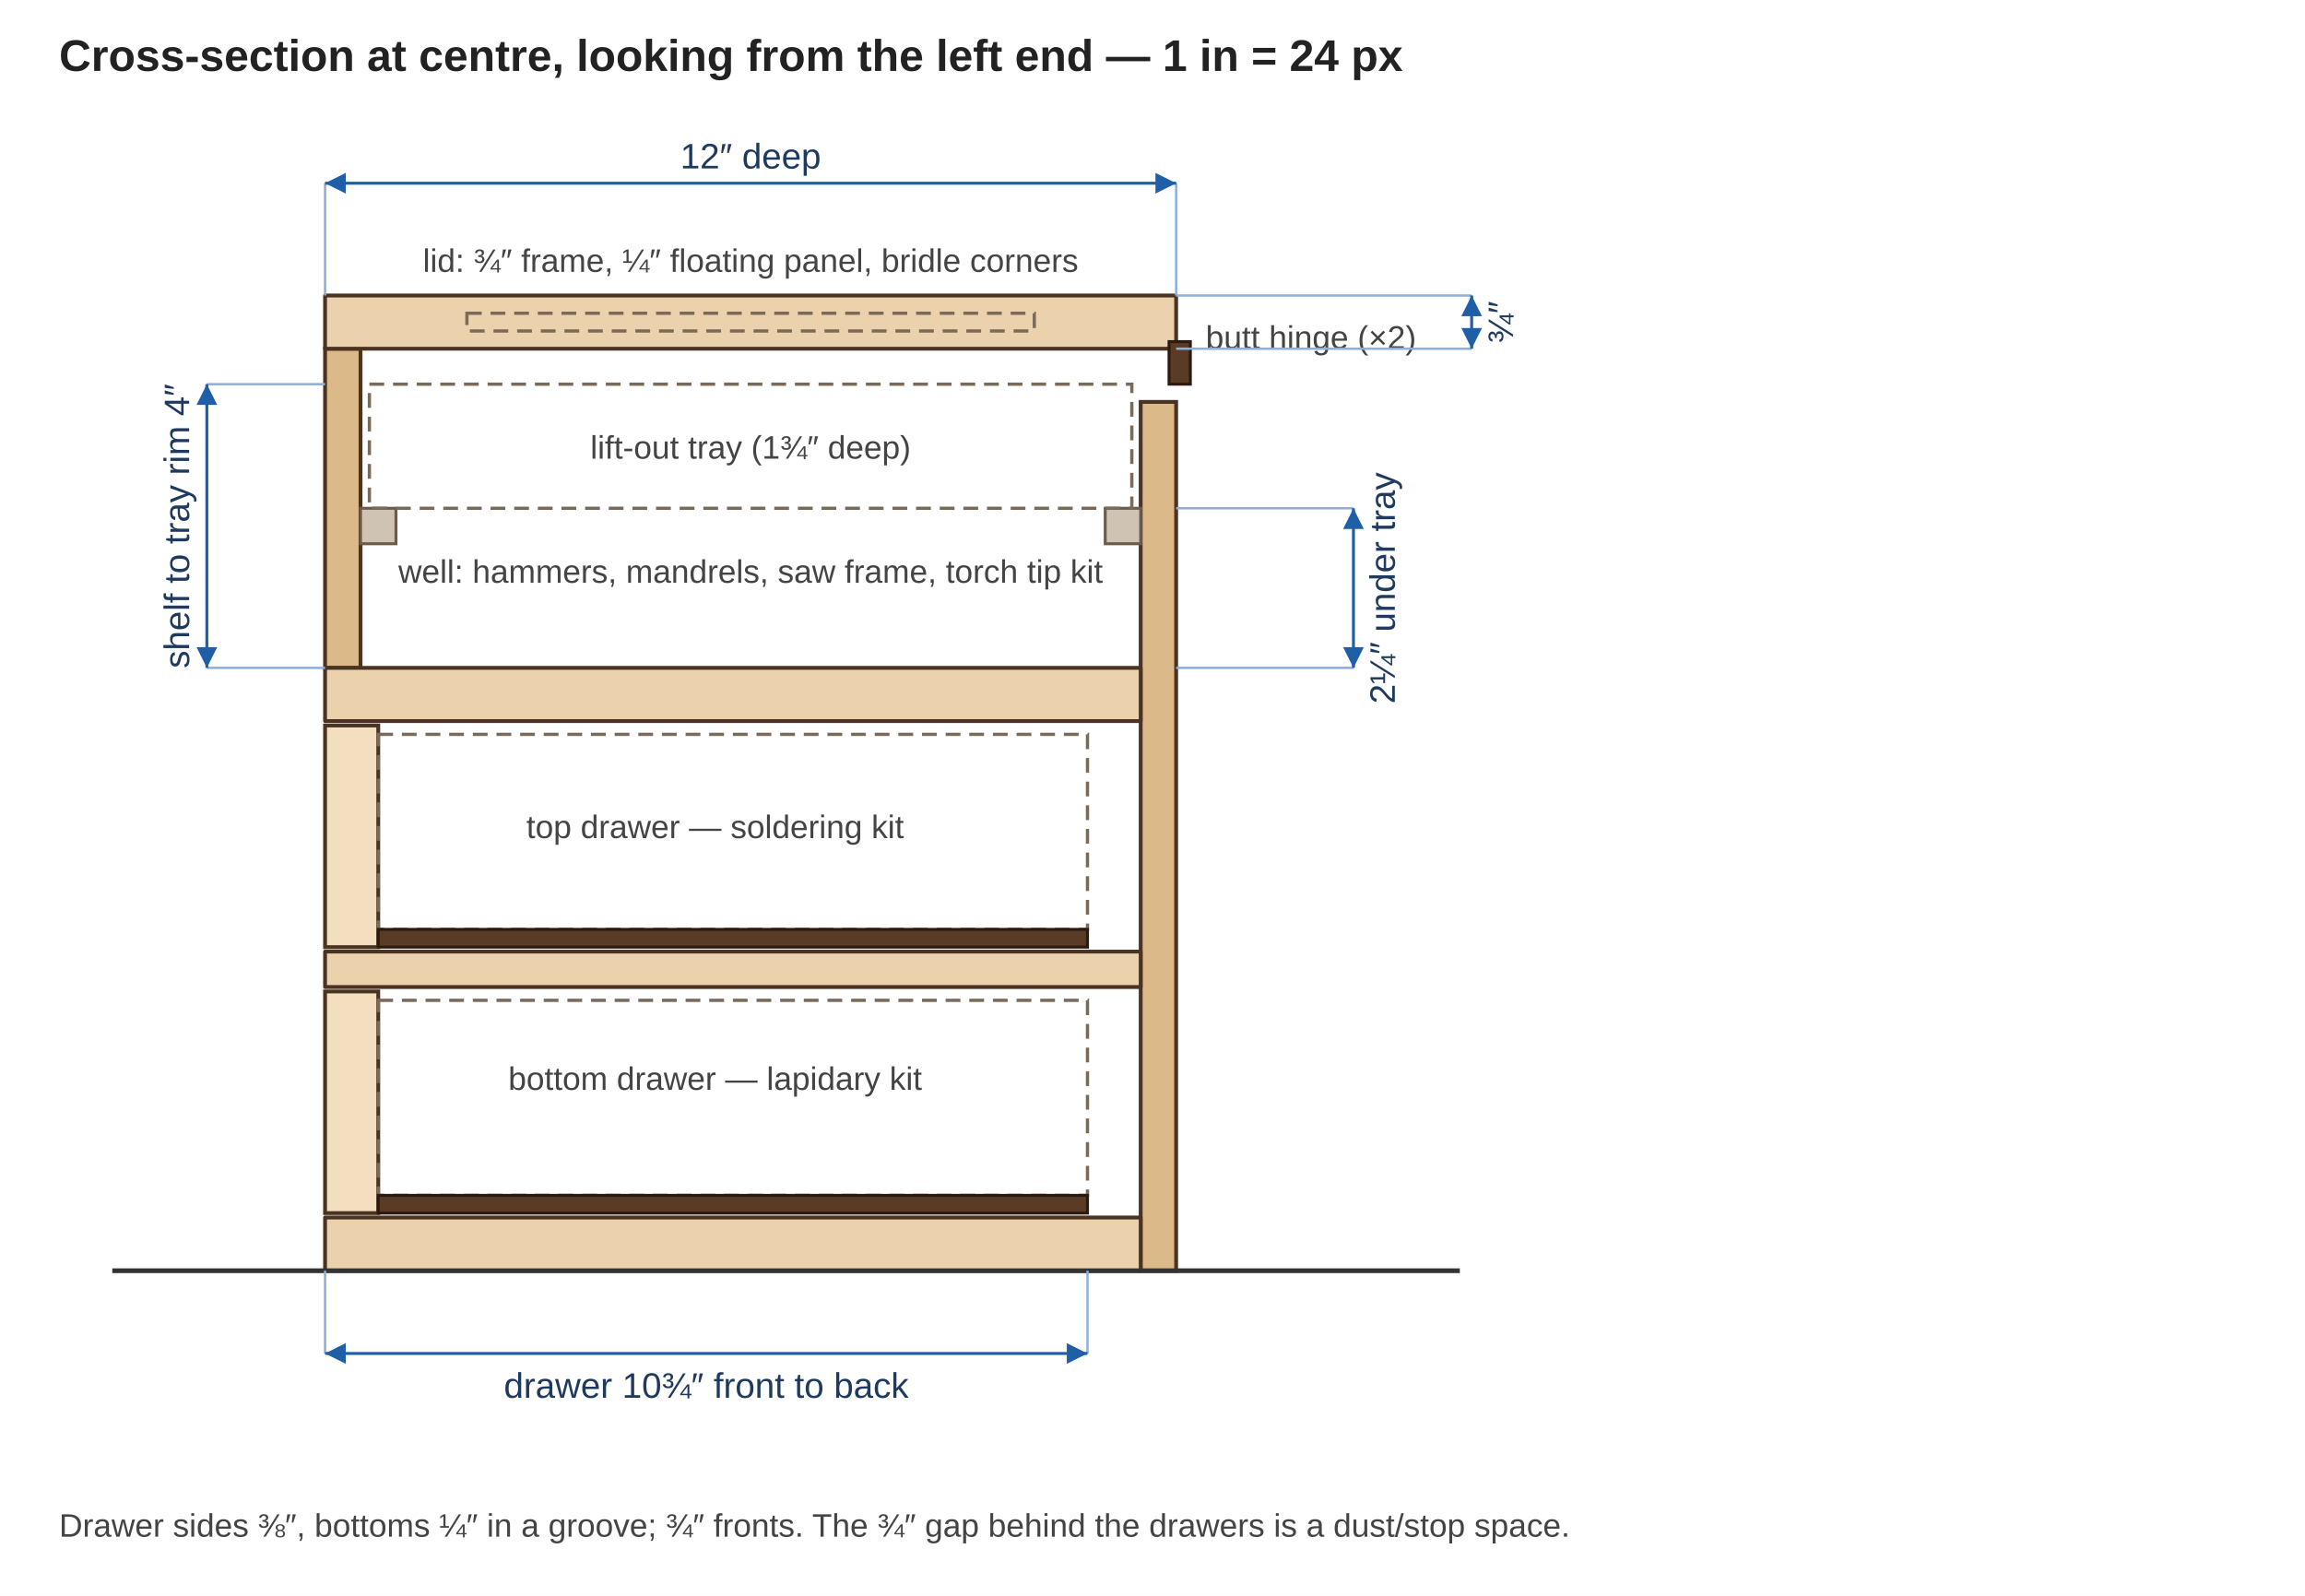
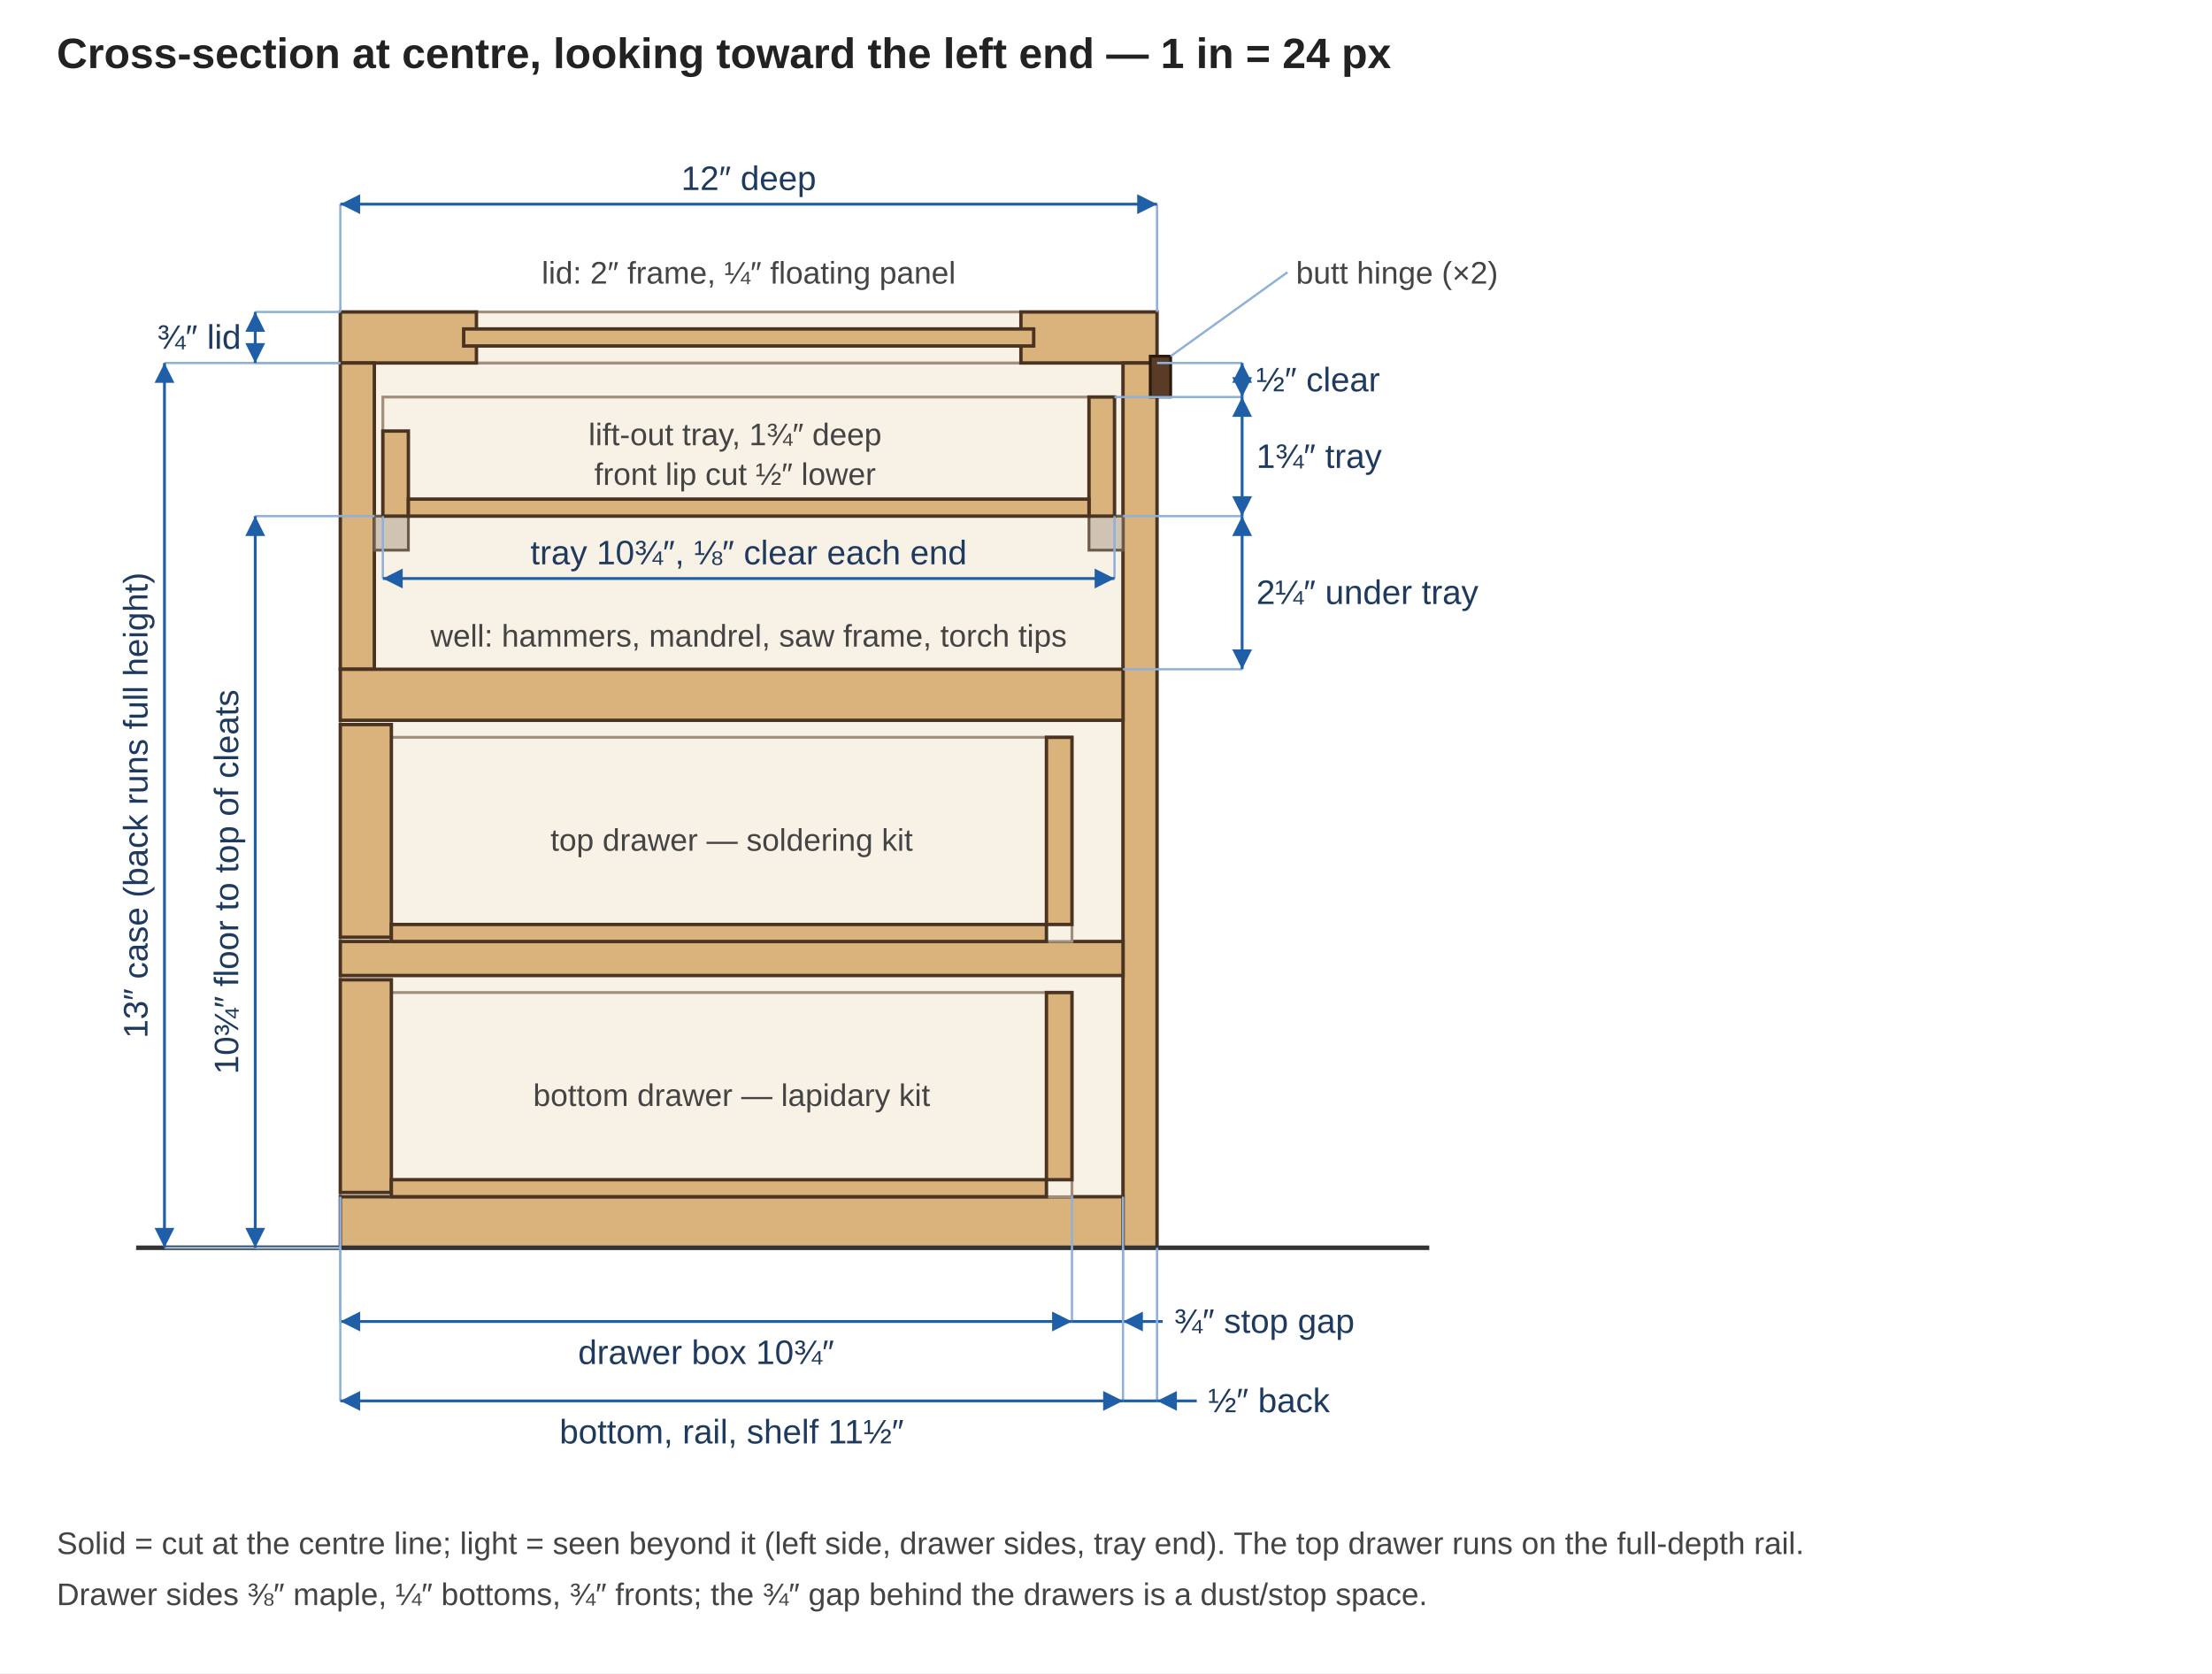
- <svg xmlns="http://www.w3.org/2000/svg" viewBox="0 0 780 540" width="780" height="540" role="img" aria-label="Jeweler's traveling chest, cross-section">
+ <svg xmlns="http://www.w3.org/2000/svg" viewBox="0 0 780 590" width="780" height="590" role="img" aria-label="Jeweler's traveling chest, cross-section">
  <style>
  .bg{fill:#fff}
  .wood{fill:#ecd2ac;stroke:#4a3320;stroke-width:1.3;stroke-linejoin:round}
  .leg{fill:#dcb988;stroke:#4a3320;stroke-width:1.3}
  .face{fill:#f3dfbf;stroke:#4a3320;stroke-width:1.3}
  .pull{fill:#5a3b26;stroke:#2b1a0f;stroke-width:1}
  .shelf{fill:#e6c79c;stroke:#4a3320;stroke-width:1.3}
  .hid{fill:none;stroke:#7a6a5a;stroke-width:1.1;stroke-dasharray:5 3}
  .spacer{fill:#cfc3b4;stroke:#6b5b4b;stroke-width:1}
  .floor{stroke:#333;stroke-width:1.6}
  .dim{stroke:#1f5fa8;stroke-width:1;fill:none}
  .ext{stroke:#8fb0d8;stroke-width:.8}
  .t{font:12px 'Helvetica Neue',Arial,sans-serif;fill:#1f3a5f}
  .n{font:11px 'Helvetica Neue',Arial,sans-serif;fill:#444}
  .h{font:600 15px 'Helvetica Neue',Arial,sans-serif;fill:#222}
</style>
  <defs>
    <marker id="a" viewBox="0 0 8 8" refX="8" refY="4" markerWidth="7" markerHeight="7" orient="auto-start-reverse">
      <path d="M0,0 L8,4 L0,8 z" fill="#1f5fa8" />
    </marker>
  </defs>
-   <rect class="bg" width="780" height="540" />
-   <text class="h" x="20.0" y="24.0" text-anchor="start">Cross-section at centre, looking from the left end — 1 in = 24 px</text>
-   <rect class="leg" x="110.00" y="118.00" width="12.00" height="108.00" />
-   <rect class="leg" x="386.00" y="136.00" width="12.00" height="294.00" />
-   <rect class="wood" x="110.00" y="412.00" width="276.00" height="18.00" />
-   <rect class="wood" x="110.00" y="226.00" width="276.00" height="18.00" />
-   <rect class="wood" x="110.00" y="100.00" width="288.00" height="18.00" />
-   <rect class="hid" x="158.00" y="106.00" width="192.00" height="6.00" />
-   <text class="n" x="254.0" y="92.0" text-anchor="middle">lid: ¾″ frame, ¼″ floating panel, bridle corners</text>
-   <rect class="spacer" x="122.00" y="172.00" width="12.00" height="12.00" />
-   <rect class="spacer" x="374.00" y="172.00" width="12.00" height="12.00" />
-   <rect class="hid" x="125.00" y="130.00" width="258.00" height="42.00" />
-   <text class="n" x="254.0" y="155.2" text-anchor="middle">lift-out tray (1¾″ deep)</text>
-   <text class="n" x="254.0" y="197.2" text-anchor="middle">well: hammers, mandrels, saw frame, torch tip kit</text>
-   <rect class="face" x="110.00" y="335.50" width="18.00" height="75.00" />
-   <rect class="hid" x="128.00" y="338.50" width="240.00" height="66.00" />
-   <rect class="pull" x="128.00" y="404.50" width="240.00" height="6.00" />
-   <rect class="wood" x="110.00" y="335.50" width="0.00" height="75.00" />
-   <rect class="face" x="110.00" y="245.50" width="18.00" height="75.00" />
-   <rect class="hid" x="128.00" y="248.50" width="240.00" height="66.00" />
-   <rect class="pull" x="128.00" y="314.50" width="240.00" height="6.00" />
-   <rect class="wood" x="110.00" y="245.50" width="0.00" height="75.00" />
-   <rect class="wood" x="110.00" y="322.00" width="276.00" height="12.00" />
-   <text class="n" x="242.0" y="283.6" text-anchor="middle">top drawer — soldering kit</text>
-   <text class="n" x="242.0" y="368.8" text-anchor="middle">bottom drawer — lapidary kit</text>
-   <rect class="pull" x="395.60" y="115.60" width="7.20" height="14.40" />
-   <text class="n" x="408.0" y="118.0" text-anchor="start">butt hinge (×2)</text>
-   <line class="floor" x1="38.0" y1="430.0" x2="494.0" y2="430.0" />
-   <line class="ext" x1="110.0" y1="62.0" x2="110.0" y2="100.0" />
-   <line class="ext" x1="398.0" y1="62.0" x2="398.0" y2="100.0" />
-   <line class="dim" x1="110.0" y1="62.0" x2="398.0" y2="62.0" marker-start="url(#a)" marker-end="url(#a)" />
-   <text class="t" x="254.0" y="57.0" text-anchor="middle">12″ deep</text>
-   <line class="ext" x1="70.0" y1="130.0" x2="110.0" y2="130.0" />
-   <line class="ext" x1="70.0" y1="226.0" x2="110.0" y2="226.0" />
-   <line class="dim" x1="70.0" y1="130.0" x2="70.0" y2="226.0" marker-start="url(#a)" marker-end="url(#a)" />
-   <text class="t" transform="translate(64.0,178.0) rotate(-90)" text-anchor="middle">shelf to tray rim 4″</text>
-   <line class="ext" x1="458.0" y1="172.0" x2="398.0" y2="172.0" />
-   <line class="ext" x1="458.0" y1="226.0" x2="398.0" y2="226.0" />
-   <line class="dim" x1="458.0" y1="172.0" x2="458.0" y2="226.0" marker-start="url(#a)" marker-end="url(#a)" />
-   <text class="t" transform="translate(472.0,199.0) rotate(-90)" text-anchor="middle">2¼″ under tray</text>
-   <line class="ext" x1="498.0" y1="100.0" x2="398.0" y2="100.0" />
-   <line class="ext" x1="498.0" y1="118.0" x2="398.0" y2="118.0" />
-   <line class="dim" x1="498.0" y1="100.0" x2="498.0" y2="118.0" marker-start="url(#a)" marker-end="url(#a)" />
-   <text class="t" transform="translate(512.0,109.0) rotate(-90)" text-anchor="middle">¾″</text>
-   <line class="ext" x1="110.0" y1="458.0" x2="110.0" y2="430.0" />
-   <line class="ext" x1="368.0" y1="458.0" x2="368.0" y2="430.0" />
-   <line class="dim" x1="110.0" y1="458.0" x2="368.0" y2="458.0" marker-start="url(#a)" marker-end="url(#a)" />
-   <text class="t" x="239.0" y="473.0" text-anchor="middle">drawer 10¾″ front to back</text>
-   <text class="n" x="20.0" y="520.0" text-anchor="start">Drawer sides ⅜″, bottoms ¼″ in a groove; ¾″ fronts. The ¾″ gap behind the drawers is a dust/stop space.</text>
+   <defs>
+     <pattern id="jh" width="6" height="6" patternUnits="userSpaceOnUse" patternTransform="rotate(45)">
+       <line x1="0" y1="0" x2="0" y2="6" stroke="#8a6a4a" stroke-width="1" />
+     </pattern>
+   </defs>
+   <style>
+   .cut{fill:#d9b27c;stroke:#4a3320;stroke-width:1.2}
+   .beyond{fill:#f8f1e6;stroke:#a08f7c;stroke-width:1}
+   .groove{fill:#e6d6bf;stroke:#7a6a5a;stroke-width:1;stroke-dasharray:4 2}
+   .dt{fill:url(#jh);stroke:#4a3320;stroke-width:1}
+ </style>
+   <rect class="bg" width="780" height="590" />
+   <text class="h" x="20.0" y="24.0" text-anchor="start">Cross-section at centre, looking toward the left end — 1 in = 24 px</text>
+   <rect class="beyond" x="120.00" y="128.00" width="276.00" height="312.00" />
+   <rect class="beyond" x="168.00" y="110.00" width="192.00" height="18.00" />
+   <rect class="cut" x="120.00" y="110.00" width="48.00" height="18.00" />
+   <rect class="cut" x="360.00" y="110.00" width="48.00" height="18.00" />
+   <rect class="cut" x="163.50" y="116.00" width="201.00" height="6.00" />
+   <rect class="cut" x="120.00" y="128.00" width="12.00" height="108.00" />
+   <rect class="cut" x="396.00" y="128.00" width="12.00" height="312.00" />
+   <rect class="cut" x="120.00" y="422.00" width="276.00" height="18.00" />
+   <rect class="cut" x="120.00" y="332.00" width="276.00" height="12.00" />
+   <rect class="cut" x="120.00" y="236.00" width="276.00" height="18.00" />
+   <rect class="spacer" x="132.00" y="182.00" width="12.00" height="12.00" />
+   <rect class="spacer" x="384.00" y="182.00" width="12.00" height="12.00" />
+   <rect class="beyond" x="135.00" y="140.00" width="258.00" height="42.00" />
+   <rect class="cut" x="135.00" y="152.00" width="9.00" height="30.00" />
+   <rect class="cut" x="384.00" y="140.00" width="9.00" height="42.00" />
+   <rect class="cut" x="144.00" y="176.00" width="240.00" height="6.00" />
+   <text class="n" x="259.2" y="157.0" text-anchor="middle">lift-out tray, 1¾″ deep</text>
+   <text class="n" x="259.2" y="171.0" text-anchor="middle">front lip cut ½″ lower</text>
+   <rect class="beyond" x="138.00" y="260.00" width="240.00" height="72.00" />
+   <rect class="cut" x="120.00" y="255.50" width="18.00" height="75.00" />
+   <rect class="cut" x="138.00" y="326.00" width="231.00" height="6.00" />
+   <rect class="cut" x="369.00" y="260.00" width="9.00" height="66.00" />
+   <text class="n" x="258.0" y="300.0" text-anchor="middle">top drawer — soldering kit</text>
+   <rect class="beyond" x="138.00" y="350.00" width="240.00" height="72.00" />
+   <rect class="cut" x="120.00" y="345.50" width="18.00" height="75.00" />
+   <rect class="cut" x="138.00" y="416.00" width="231.00" height="6.00" />
+   <rect class="cut" x="369.00" y="350.00" width="9.00" height="66.00" />
+   <text class="n" x="258.0" y="390.0" text-anchor="middle">bottom drawer — lapidary kit</text>
+   <rect class="pull" x="405.60" y="125.60" width="7.20" height="14.40" />
+   <line class="ext" x1="412.8" y1="125.6" x2="454.0" y2="96.0" />
+   <text class="n" x="457.0" y="100.0" text-anchor="start">butt hinge (×2)</text>
+   <line class="floor" x1="48.0" y1="440.0" x2="504.0" y2="440.0" />
+   <line class="ext" x1="120.0" y1="72.0" x2="120.0" y2="110.0" />
+   <line class="ext" x1="408.0" y1="72.0" x2="408.0" y2="110.0" />
+   <line class="dim" x1="120.0" y1="72.0" x2="408.0" y2="72.0" marker-start="url(#a)" marker-end="url(#a)" />
+   <text class="t" x="264.0" y="67.0" text-anchor="middle">12″ deep</text>
+   <text class="n" x="264.0" y="100.0" text-anchor="middle">lid: 2″ frame, ¼″ floating panel</text>
+   <line class="ext" x1="58.0" y1="128.0" x2="120.0" y2="128.0" />
+   <line class="ext" x1="58.0" y1="440.0" x2="120.0" y2="440.0" />
+   <line class="dim" x1="58.0" y1="128.0" x2="58.0" y2="440.0" marker-start="url(#a)" marker-end="url(#a)" />
+   <text class="t" transform="translate(52.0,284.0) rotate(-90)" text-anchor="middle">13″ case (back runs full height)</text>
+   <line class="ext" x1="90.0" y1="182.0" x2="132.0" y2="182.0" />
+   <line class="ext" x1="90.0" y1="440.0" x2="120.0" y2="440.0" />
+   <line class="dim" x1="90.0" y1="182.0" x2="90.0" y2="440.0" marker-start="url(#a)" marker-end="url(#a)" />
+   <text class="t" transform="translate(84.0,311.0) rotate(-90)" text-anchor="middle">10¾″ floor to top of cleats</text>
+   <line class="ext" x1="90.0" y1="110.0" x2="120.0" y2="110.0" />
+   <line class="ext" x1="90.0" y1="128.0" x2="120.0" y2="128.0" />
+   <line class="dim" x1="90.0" y1="110.0" x2="90.0" y2="128.0" marker-start="url(#a)" marker-end="url(#a)" />
+   <text class="t" x="85.0" y="123.0" text-anchor="end">¾″ lid</text>
+   <line class="ext" x1="438.0" y1="182.0" x2="396.0" y2="182.0" />
+   <line class="ext" x1="438.0" y1="236.0" x2="396.0" y2="236.0" />
+   <line class="dim" x1="438.0" y1="182.0" x2="438.0" y2="236.0" marker-start="url(#a)" marker-end="url(#a)" />
+   <text class="t" x="443.0" y="213.0" text-anchor="start">2¼″ under tray</text>
+   <line class="ext" x1="438.0" y1="140.0" x2="393.0" y2="140.0" />
+   <line class="dim" x1="438.0" y1="140.0" x2="438.0" y2="182.0" marker-start="url(#a)" marker-end="url(#a)" />
+   <text class="t" x="443.0" y="165.0" text-anchor="start">1¾″ tray</text>
+   <line class="ext" x1="438.0" y1="128.0" x2="408.0" y2="128.0" />
+   <line class="dim" x1="438.0" y1="128.0" x2="438.0" y2="140.0" marker-start="url(#a)" marker-end="url(#a)" />
+   <text class="t" x="443.0" y="138.0" text-anchor="start">½″ clear</text>
+   <line class="ext" x1="135.0" y1="204.0" x2="135.0" y2="182.0" />
+   <line class="ext" x1="393.0" y1="204.0" x2="393.0" y2="182.0" />
+   <line class="dim" x1="135.0" y1="204.0" x2="393.0" y2="204.0" marker-start="url(#a)" marker-end="url(#a)" />
+   <text class="t" x="264.0" y="199.0" text-anchor="middle">tray 10¾″, ⅛″ clear each end</text>
+   <text class="n" x="264.0" y="228.0" text-anchor="middle">well: hammers, mandrel, saw frame, torch tips</text>
+   <line class="ext" x1="120.0" y1="466.0" x2="120.0" y2="422.0" />
+   <line class="ext" x1="378.0" y1="466.0" x2="378.0" y2="422.0" />
+   <line class="dim" x1="120.0" y1="466.0" x2="378.0" y2="466.0" marker-start="url(#a)" marker-end="url(#a)" />
+   <text class="t" x="249.0" y="481.0" text-anchor="middle">drawer box 10¾″</text>
+   <line class="ext" x1="396.0" y1="466.0" x2="396.0" y2="422.0" />
+   <line class="dim" x1="378.0" y1="466.0" x2="396.0" y2="466.0" />
+   <line class="dim" x1="410.0" y1="466.0" x2="396.0" y2="466.0" marker-end="url(#a)" />
+   <text class="t" x="414.0" y="470.0" text-anchor="start">¾″ stop gap</text>
+   <line class="ext" x1="120.0" y1="494.0" x2="120.0" y2="440.0" />
+   <line class="ext" x1="396.0" y1="494.0" x2="396.0" y2="440.0" />
+   <line class="dim" x1="120.0" y1="494.0" x2="396.0" y2="494.0" marker-start="url(#a)" marker-end="url(#a)" />
+   <text class="t" x="258.0" y="509.0" text-anchor="middle">bottom, rail, shelf 11½″</text>
+   <line class="ext" x1="408.0" y1="494.0" x2="408.0" y2="440.0" />
+   <line class="dim" x1="396.0" y1="494.0" x2="408.0" y2="494.0" />
+   <line class="dim" x1="422.0" y1="494.0" x2="408.0" y2="494.0" marker-end="url(#a)" />
+   <text class="t" x="426.0" y="498.0" text-anchor="start">½″ back</text>
+   <text class="n" x="20.0" y="548.0" text-anchor="start">Solid = cut at the centre line; light = seen beyond it (left side, drawer sides, tray end). The top drawer runs on the full-depth rail.</text>
+   <text class="n" x="20.0" y="566.0" text-anchor="start">Drawer sides ⅜″ maple, ¼″ bottoms, ¾″ fronts; the ¾″ gap behind the drawers is a dust/stop space.</text>
</svg>
